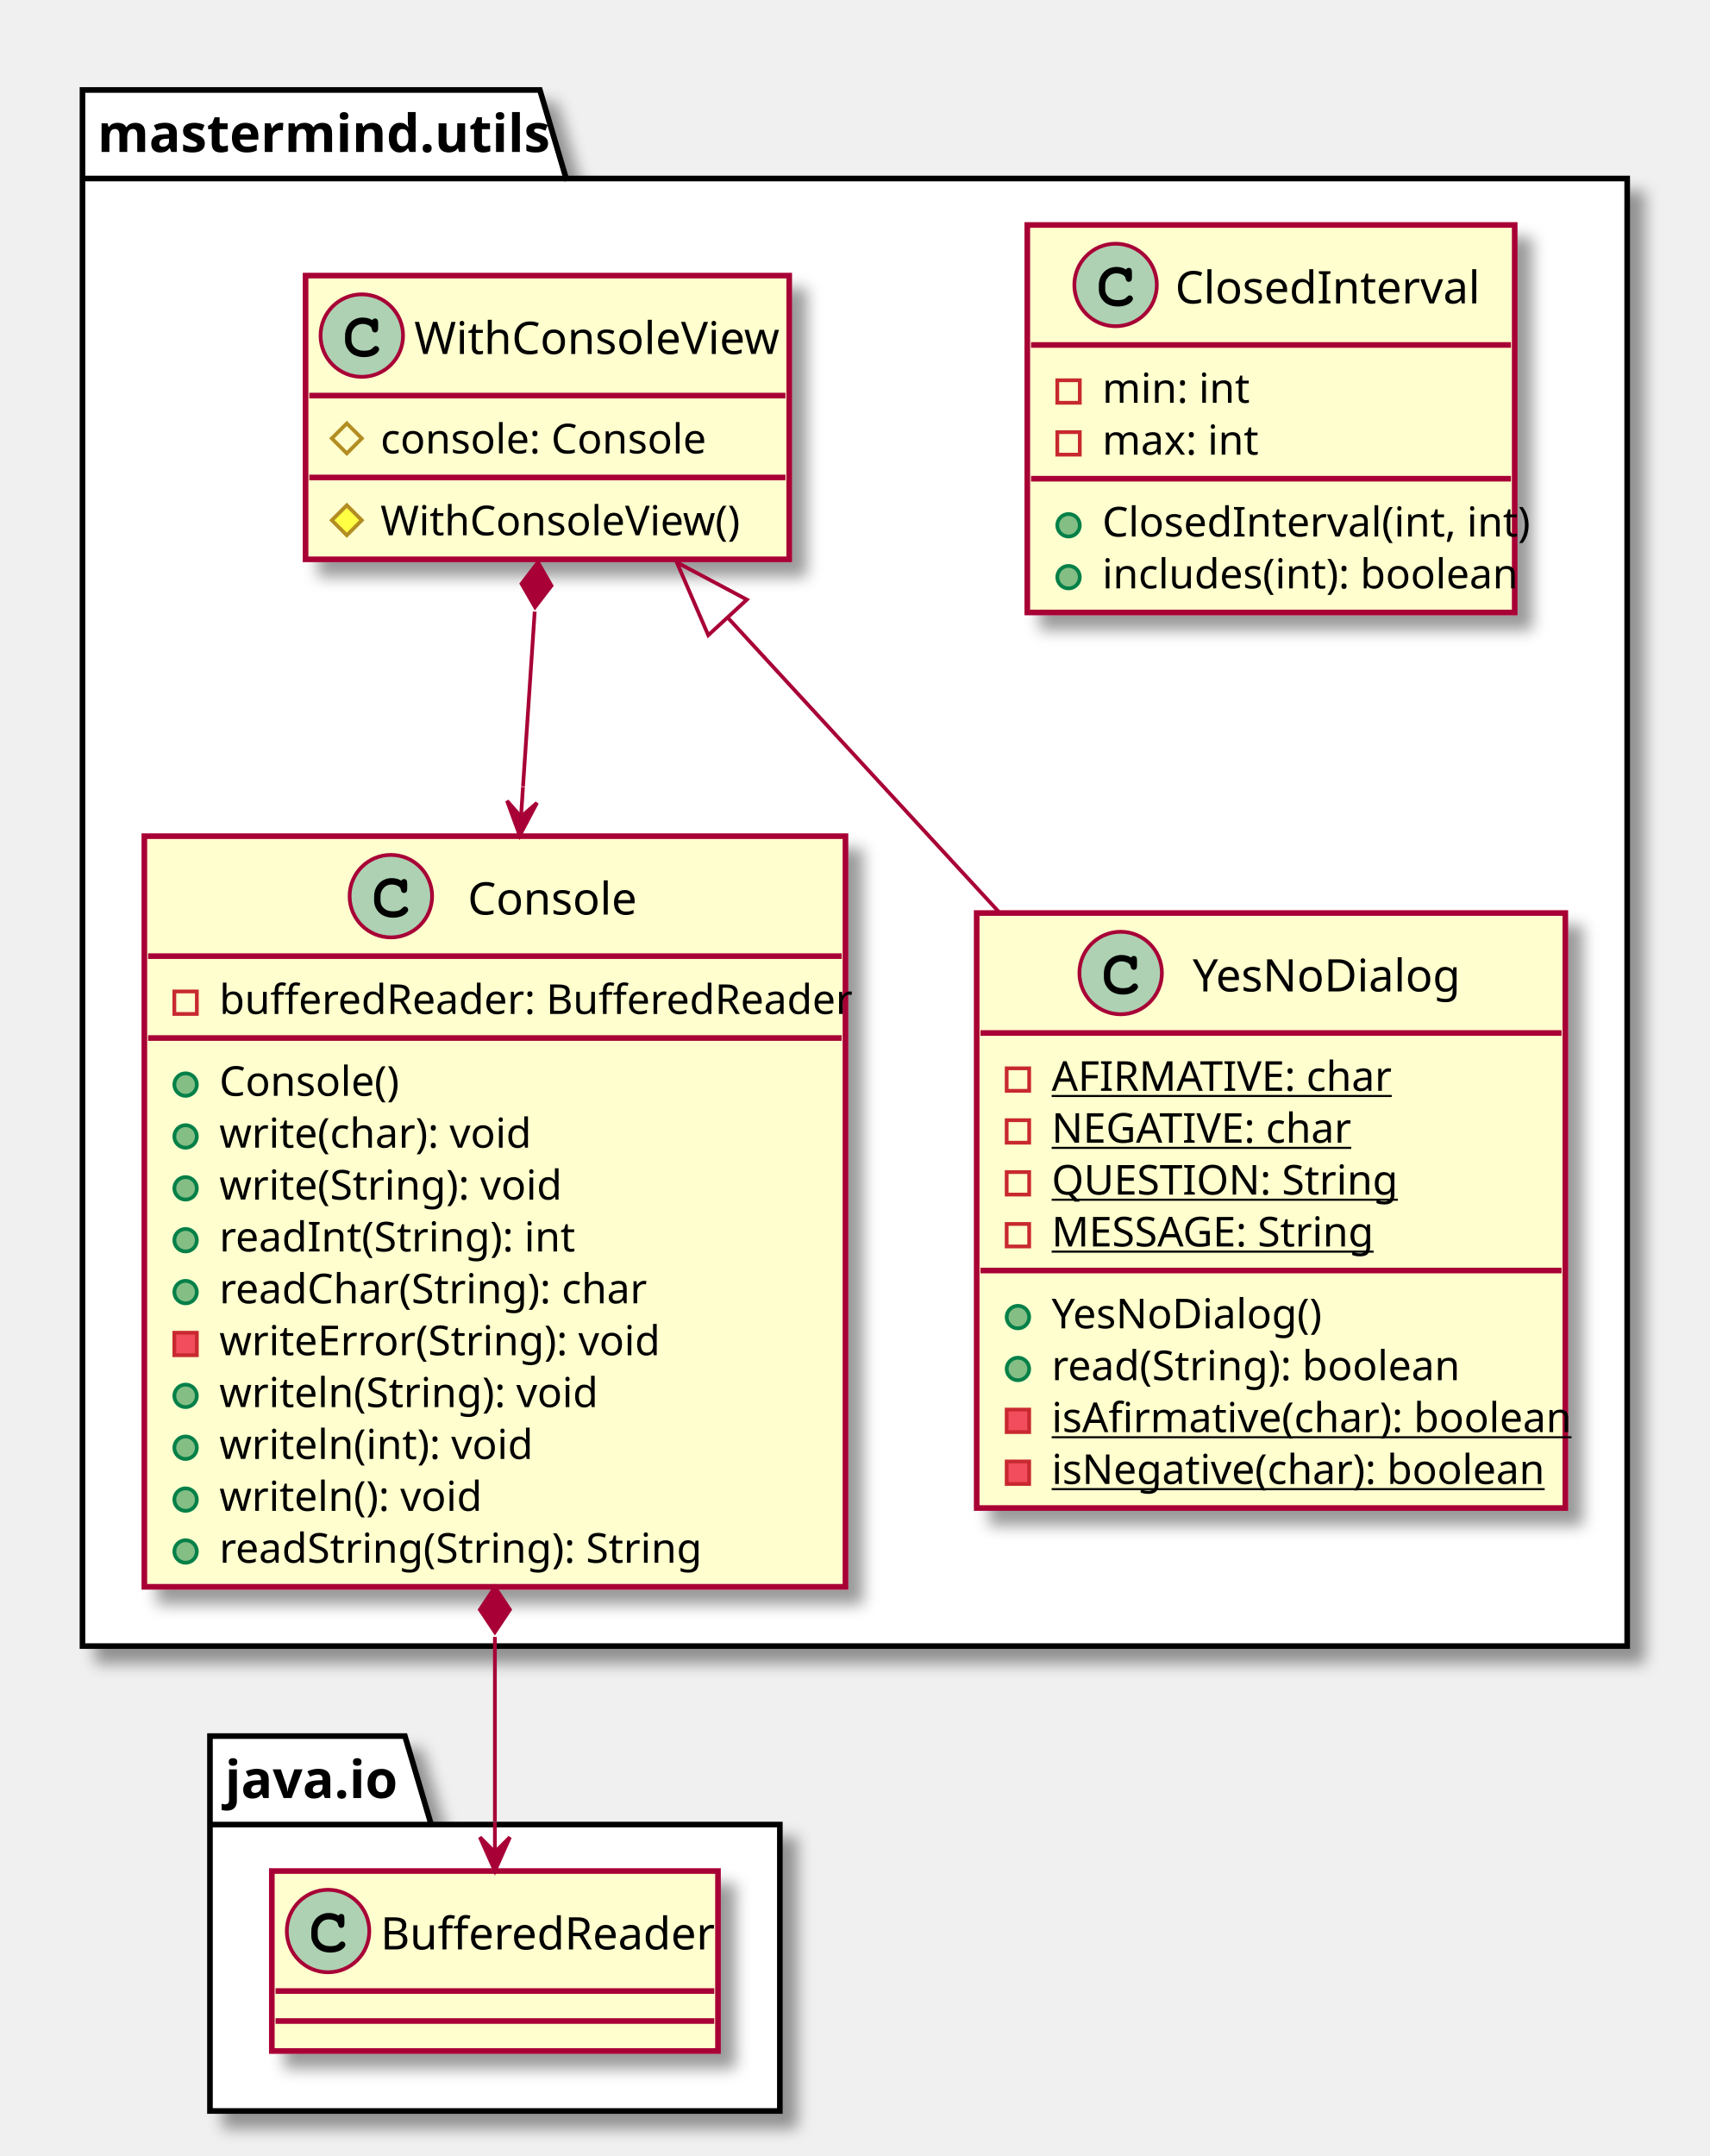
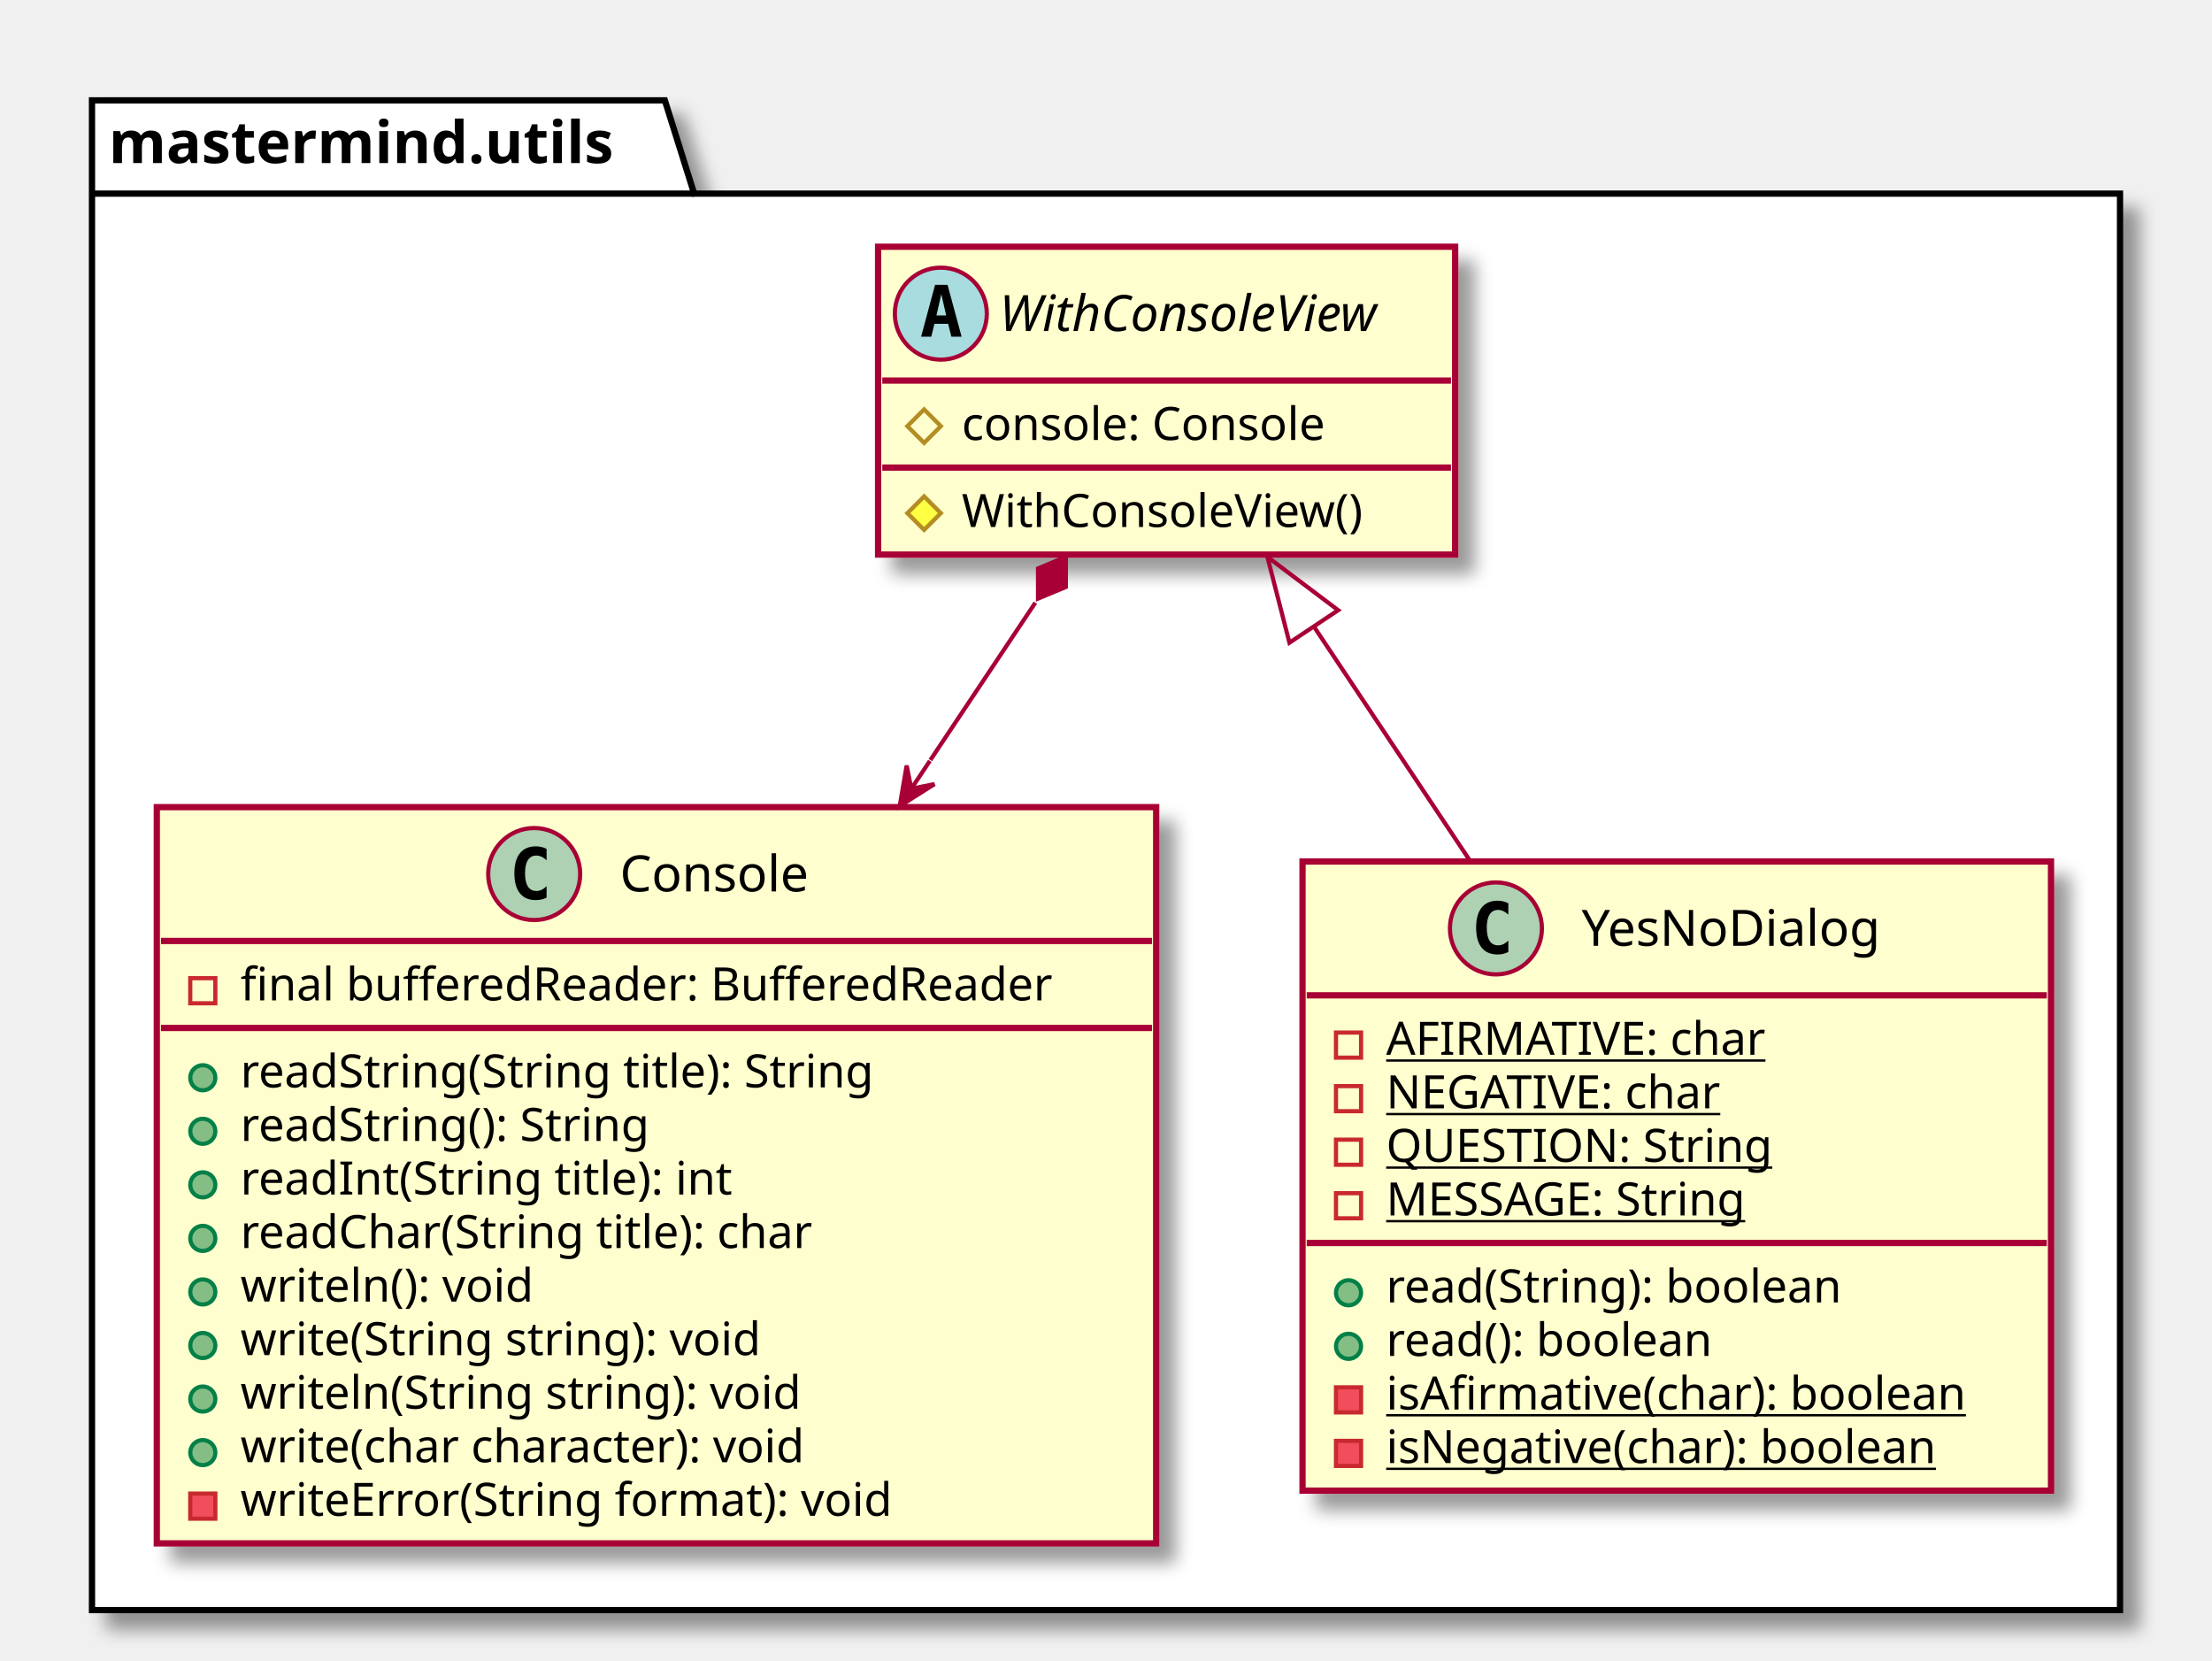
- <svg xmlns="http://www.w3.org/2000/svg" contentScriptType="application/ecmascript" contentStyleType="text/css" height="575px" preserveAspectRatio="none" style="width:456px;height:575px;" version="1.1" viewBox="0 0 456 575" width="456px" zoomAndPan="magnify">
+ <svg xmlns="http://www.w3.org/2000/svg" contentScriptType="application/ecmascript" contentStyleType="text/css" height="397px" preserveAspectRatio="none" style="width:529px;height:397px;" version="1.1" viewBox="0 0 529 397" width="529px" zoomAndPan="magnify">
  <defs>
-     <filter height="300%" id="fcth8xcfctnl7" width="300%" x="-1" y="-1">
+     <filter height="300%" id="fek89kr2j6k14" width="300%" x="-1" y="-1">
      <feGaussianBlur result="blurOut" stdDeviation="2.0" />
      <feColorMatrix in="blurOut" result="blurOut2" type="matrix" values="0 0 0 0 0 0 0 0 0 0 0 0 0 0 0 0 0 0 .4 0" />
      <feOffset dx="4.0" dy="4.0" in="blurOut2" result="blurOut3" />
      <feBlend in="SourceGraphic" in2="blurOut3" mode="normal" />
    </filter>
  </defs>
  <g>
-     <polygon fill="#FFFFFF" filter="url(#fcth8xcfctnl7)" points="22,24,144,24,151,47.609,434,47.609,434,439,22,439,22,24" style="stroke: #000000; stroke-width: 1.5;" />
-     <line style="stroke: #000000; stroke-width: 1.5;" x1="22" x2="151" y1="47.609" y2="47.609" />
-     <text fill="#000000" font-family="sans-serif" font-size="14" font-weight="bold" lengthAdjust="spacingAndGlyphs" textLength="116" x="26" y="40.533">mastermind.utils</text>
-     <polygon fill="#FFFFFF" filter="url(#fcth8xcfctnl7)" points="56,463,108,463,115,486.609,208,486.609,208,563,56,563,56,463" style="stroke: #000000; stroke-width: 1.5;" />
-     <line style="stroke: #000000; stroke-width: 1.5;" x1="56" x2="115" y1="486.609" y2="486.609" />
-     <text fill="#000000" font-family="sans-serif" font-size="14" font-weight="bold" lengthAdjust="spacingAndGlyphs" textLength="46" x="60" y="479.533">java.io</text>
-     <rect fill="#FEFECE" filter="url(#fcth8xcfctnl7)" height="103.344" id="mastermind.utils.ClosedInterval" style="stroke: #A80036; stroke-width: 1.5;" width="130" x="274" y="60" />
-     <ellipse cx="297.55" cy="76" fill="#ADD1B2" rx="11" ry="11" style="stroke: #A80036; stroke-width: 1.0;" />
-     <path d="M300.316,71.875 Q300.472,71.656 300.659,71.547 Q300.847,71.438 301.066,71.438 Q301.441,71.438 301.675,71.695 Q301.909,71.953 301.909,72.562 L301.909,74.016 Q301.909,74.625 301.675,74.891 Q301.441,75.156 301.066,75.156 Q300.722,75.156 300.519,74.953 Q300.316,74.766 300.206,74.25 Q300.159,73.891 299.972,73.703 Q299.644,73.328 299.034,73.109 Q298.425,72.891 297.8,72.891 Q297.034,72.891 296.402,73.219 Q295.769,73.547 295.277,74.297 Q294.784,75.047 294.784,76.078 L294.784,77.172 Q294.784,78.406 295.675,79.227 Q296.566,80.047 298.159,80.047 Q299.097,80.047 299.753,79.797 Q300.144,79.641 300.566,79.203 Q300.831,78.938 300.98,78.859 Q301.128,78.781 301.331,78.781 Q301.659,78.781 301.917,79.039 Q302.175,79.297 302.175,79.641 Q302.175,79.984 301.831,80.391 Q301.331,80.969 300.534,81.297 Q299.456,81.75 298.159,81.75 Q296.644,81.75 295.441,81.125 Q294.456,80.625 293.769,79.555 Q293.081,78.484 293.081,77.203 L293.081,76.047 Q293.081,74.719 293.698,73.57 Q294.316,72.422 295.409,71.805 Q296.503,71.188 297.738,71.188 Q298.472,71.188 299.12,71.352 Q299.769,71.516 300.316,71.875 Z " />
-     <text fill="#000000" font-family="sans-serif" font-size="12" lengthAdjust="spacingAndGlyphs" textLength="79" x="313.45" y="80.91">ClosedInterval</text>
-     <line style="stroke: #A80036; stroke-width: 1.5;" x1="275" x2="403" y1="92" y2="92" />
-     <rect fill="none" height="6" style="stroke: #C82930; stroke-width: 1.0;" width="6" x="282" y="101.418" />
-     <text fill="#000000" font-family="sans-serif" font-size="11" lengthAdjust="spacingAndGlyphs" textLength="33" x="294" y="107.419">min: int</text>
-     <rect fill="none" height="6" style="stroke: #C82930; stroke-width: 1.0;" width="6" x="282" y="115.254" />
-     <text fill="#000000" font-family="sans-serif" font-size="11" lengthAdjust="spacingAndGlyphs" textLength="37" x="294" y="121.255">max: int</text>
-     <line style="stroke: #A80036; stroke-width: 1.5;" x1="275" x2="403" y1="127.672" y2="127.672" />
-     <ellipse cx="285" cy="140.09" fill="#84BE84" rx="3" ry="3" style="stroke: #038048; stroke-width: 1.0;" />
-     <text fill="#000000" font-family="sans-serif" font-size="11" lengthAdjust="spacingAndGlyphs" textLength="104" x="294" y="143.091">ClosedInterval(int, int)</text>
-     <ellipse cx="285" cy="153.926" fill="#84BE84" rx="3" ry="3" style="stroke: #038048; stroke-width: 1.0;" />
-     <text fill="#000000" font-family="sans-serif" font-size="11" lengthAdjust="spacingAndGlyphs" textLength="103" x="294" y="156.927">includes(int): boolean</text>
-     <rect fill="#FEFECE" filter="url(#fcth8xcfctnl7)" height="200.195" id="mastermind.utils.Console" style="stroke: #A80036; stroke-width: 1.5;" width="187" x="38.5" y="223" />
-     <ellipse cx="104.25" cy="239" fill="#ADD1B2" rx="11" ry="11" style="stroke: #A80036; stroke-width: 1.0;" />
-     <path d="M107.016,234.875 Q107.172,234.656 107.359,234.547 Q107.547,234.438 107.766,234.438 Q108.141,234.438 108.375,234.695 Q108.609,234.953 108.609,235.562 L108.609,237.016 Q108.609,237.625 108.375,237.891 Q108.141,238.156 107.766,238.156 Q107.422,238.156 107.219,237.953 Q107.016,237.766 106.906,237.25 Q106.859,236.891 106.672,236.703 Q106.344,236.328 105.734,236.109 Q105.125,235.891 104.5,235.891 Q103.734,235.891 103.102,236.219 Q102.469,236.547 101.977,237.297 Q101.484,238.047 101.484,239.078 L101.484,240.172 Q101.484,241.406 102.375,242.227 Q103.266,243.047 104.859,243.047 Q105.797,243.047 106.453,242.797 Q106.844,242.641 107.266,242.203 Q107.531,241.938 107.68,241.859 Q107.828,241.781 108.031,241.781 Q108.359,241.781 108.617,242.039 Q108.875,242.297 108.875,242.641 Q108.875,242.984 108.531,243.391 Q108.031,243.969 107.234,244.297 Q106.156,244.75 104.859,244.75 Q103.344,244.75 102.141,244.125 Q101.156,243.625 100.469,242.555 Q99.781,241.484 99.781,240.203 L99.781,239.047 Q99.781,237.719 100.398,236.57 Q101.016,235.422 102.109,234.805 Q103.203,234.188 104.438,234.188 Q105.172,234.188 105.82,234.352 Q106.469,234.516 107.016,234.875 Z " />
-     <text fill="#000000" font-family="sans-serif" font-size="12" lengthAdjust="spacingAndGlyphs" textLength="47" x="124.75" y="243.91">Console</text>
-     <line style="stroke: #A80036; stroke-width: 1.5;" x1="39.5" x2="224.5" y1="255" y2="255" />
-     <rect fill="none" height="6" style="stroke: #C82930; stroke-width: 1.0;" width="6" x="46.5" y="264.418" />
-     <text fill="#000000" font-family="sans-serif" font-size="11" lengthAdjust="spacingAndGlyphs" textLength="161" x="58.5" y="270.419">bufferedReader: BufferedReader</text>
-     <line style="stroke: #A80036; stroke-width: 1.5;" x1="39.5" x2="224.5" y1="276.836" y2="276.836" />
-     <ellipse cx="49.5" cy="289.254" fill="#84BE84" rx="3" ry="3" style="stroke: #038048; stroke-width: 1.0;" />
-     <text fill="#000000" font-family="sans-serif" font-size="11" lengthAdjust="spacingAndGlyphs" textLength="47" x="58.5" y="292.255">Console()</text>
-     <ellipse cx="49.5" cy="303.09" fill="#84BE84" rx="3" ry="3" style="stroke: #038048; stroke-width: 1.0;" />
-     <text fill="#000000" font-family="sans-serif" font-size="11" lengthAdjust="spacingAndGlyphs" textLength="81" x="58.5" y="306.091">write(char): void</text>
-     <ellipse cx="49.5" cy="316.926" fill="#84BE84" rx="3" ry="3" style="stroke: #038048; stroke-width: 1.0;" />
-     <text fill="#000000" font-family="sans-serif" font-size="11" lengthAdjust="spacingAndGlyphs" textLength="87" x="58.5" y="319.927">write(String): void</text>
-     <ellipse cx="49.5" cy="330.762" fill="#84BE84" rx="3" ry="3" style="stroke: #038048; stroke-width: 1.0;" />
-     <text fill="#000000" font-family="sans-serif" font-size="11" lengthAdjust="spacingAndGlyphs" textLength="86" x="58.5" y="333.763">readInt(String): int</text>
-     <ellipse cx="49.5" cy="344.598" fill="#84BE84" rx="3" ry="3" style="stroke: #038048; stroke-width: 1.0;" />
-     <text fill="#000000" font-family="sans-serif" font-size="11" lengthAdjust="spacingAndGlyphs" textLength="109" x="58.5" y="347.599">readChar(String): char</text>
-     <rect fill="#F24D5C" height="6" style="stroke: #C82930; stroke-width: 1.0;" width="6" x="46.5" y="355.434" />
-     <text fill="#000000" font-family="sans-serif" font-size="11" lengthAdjust="spacingAndGlyphs" textLength="111" x="58.5" y="361.435">writeError(String): void</text>
-     <ellipse cx="49.5" cy="372.269" fill="#84BE84" rx="3" ry="3" style="stroke: #038048; stroke-width: 1.0;" />
-     <text fill="#000000" font-family="sans-serif" font-size="11" lengthAdjust="spacingAndGlyphs" textLength="95" x="58.5" y="375.271">writeln(String): void</text>
-     <ellipse cx="49.5" cy="386.106" fill="#84BE84" rx="3" ry="3" style="stroke: #038048; stroke-width: 1.0;" />
-     <text fill="#000000" font-family="sans-serif" font-size="11" lengthAdjust="spacingAndGlyphs" textLength="78" x="58.5" y="389.106">writeln(int): void</text>
-     <ellipse cx="49.5" cy="399.941" fill="#84BE84" rx="3" ry="3" style="stroke: #038048; stroke-width: 1.0;" />
-     <text fill="#000000" font-family="sans-serif" font-size="11" lengthAdjust="spacingAndGlyphs" textLength="67" x="58.5" y="402.942">writeln(): void</text>
-     <ellipse cx="49.5" cy="413.777" fill="#84BE84" rx="3" ry="3" style="stroke: #038048; stroke-width: 1.0;" />
-     <text fill="#000000" font-family="sans-serif" font-size="11" lengthAdjust="spacingAndGlyphs" textLength="120" x="58.5" y="416.778">readString(String): String</text>
-     <rect fill="#FEFECE" filter="url(#fcth8xcfctnl7)" height="75.672" id="mastermind.utils.WithConsoleView" style="stroke: #A80036; stroke-width: 1.5;" width="129" x="81.5" y="73.5" />
-     <ellipse cx="96.5" cy="89.5" fill="#ADD1B2" rx="11" ry="11" style="stroke: #A80036; stroke-width: 1.0;" />
-     <path d="M99.266,85.375 Q99.422,85.156 99.609,85.047 Q99.797,84.938 100.016,84.938 Q100.391,84.938 100.625,85.195 Q100.859,85.453 100.859,86.062 L100.859,87.516 Q100.859,88.125 100.625,88.391 Q100.391,88.656 100.016,88.656 Q99.672,88.656 99.469,88.453 Q99.266,88.266 99.156,87.75 Q99.109,87.391 98.922,87.203 Q98.594,86.828 97.984,86.609 Q97.375,86.391 96.75,86.391 Q95.984,86.391 95.352,86.719 Q94.719,87.047 94.227,87.797 Q93.734,88.547 93.734,89.578 L93.734,90.672 Q93.734,91.906 94.625,92.727 Q95.516,93.547 97.109,93.547 Q98.047,93.547 98.703,93.297 Q99.094,93.141 99.516,92.703 Q99.781,92.438 99.93,92.359 Q100.078,92.281 100.281,92.281 Q100.609,92.281 100.867,92.539 Q101.125,92.797 101.125,93.141 Q101.125,93.484 100.781,93.891 Q100.281,94.469 99.484,94.797 Q98.406,95.25 97.109,95.25 Q95.594,95.25 94.391,94.625 Q93.406,94.125 92.719,93.055 Q92.031,91.984 92.031,90.703 L92.031,89.547 Q92.031,88.219 92.648,87.07 Q93.266,85.922 94.359,85.305 Q95.453,84.688 96.688,84.688 Q97.422,84.688 98.07,84.852 Q98.719,85.016 99.266,85.375 Z " />
-     <text fill="#000000" font-family="sans-serif" font-size="12" lengthAdjust="spacingAndGlyphs" textLength="97" x="110.5" y="94.41">WithConsoleView</text>
-     <line style="stroke: #A80036; stroke-width: 1.5;" x1="82.5" x2="209.5" y1="105.5" y2="105.5" />
-     <polygon fill="none" points="92.5,112.918,96.5,116.918,92.5,120.918,88.5,116.918" style="stroke: #B38D22; stroke-width: 1.0;" />
-     <text fill="#000000" font-family="sans-serif" font-size="11" lengthAdjust="spacingAndGlyphs" textLength="83" x="101.5" y="120.919">console: Console</text>
-     <line style="stroke: #A80036; stroke-width: 1.5;" x1="82.5" x2="209.5" y1="127.336" y2="127.336" />
-     <polygon fill="#FFFF44" points="92.5,134.754,96.5,138.754,92.5,142.754,88.5,138.754" style="stroke: #B38D22; stroke-width: 1.0;" />
-     <text fill="#000000" font-family="sans-serif" font-size="11" lengthAdjust="spacingAndGlyphs" textLength="94" x="101.5" y="142.755">WithConsoleView()</text>
-     <rect fill="#FEFECE" filter="url(#fcth8xcfctnl7)" height="158.688" id="mastermind.utils.YesNoDialog" style="stroke: #A80036; stroke-width: 1.5;" width="157" x="260.5" y="243.5" />
-     <ellipse cx="298.9" cy="259.5" fill="#ADD1B2" rx="11" ry="11" style="stroke: #A80036; stroke-width: 1.0;" />
-     <path d="M301.666,255.375 Q301.822,255.156 302.009,255.047 Q302.197,254.938 302.416,254.938 Q302.791,254.938 303.025,255.195 Q303.259,255.453 303.259,256.062 L303.259,257.516 Q303.259,258.125 303.025,258.391 Q302.791,258.656 302.416,258.656 Q302.072,258.656 301.869,258.453 Q301.666,258.266 301.556,257.75 Q301.509,257.391 301.322,257.203 Q300.994,256.828 300.384,256.609 Q299.775,256.391 299.15,256.391 Q298.384,256.391 297.752,256.719 Q297.119,257.047 296.627,257.797 Q296.134,258.547 296.134,259.578 L296.134,260.672 Q296.134,261.906 297.025,262.727 Q297.916,263.547 299.509,263.547 Q300.447,263.547 301.103,263.297 Q301.494,263.141 301.916,262.703 Q302.181,262.438 302.33,262.359 Q302.478,262.281 302.681,262.281 Q303.009,262.281 303.267,262.539 Q303.525,262.797 303.525,263.141 Q303.525,263.484 303.181,263.891 Q302.681,264.469 301.884,264.797 Q300.806,265.25 299.509,265.25 Q297.994,265.25 296.791,264.625 Q295.806,264.125 295.119,263.055 Q294.431,261.984 294.431,260.703 L294.431,259.547 Q294.431,258.219 295.048,257.07 Q295.666,255.922 296.759,255.305 Q297.853,254.688 299.087,254.688 Q299.822,254.688 300.47,254.852 Q301.119,255.016 301.666,255.375 Z " />
-     <text fill="#000000" font-family="sans-serif" font-size="12" lengthAdjust="spacingAndGlyphs" textLength="73" x="318.1" y="264.41">YesNoDialog</text>
-     <line style="stroke: #A80036; stroke-width: 1.5;" x1="261.5" x2="416.5" y1="275.5" y2="275.5" />
-     <rect fill="none" height="6" style="stroke: #C82930; stroke-width: 1.0;" width="6" x="268.5" y="284.918" />
-     <text fill="#000000" font-family="sans-serif" font-size="11" lengthAdjust="spacingAndGlyphs" text-decoration="underline" textLength="89" x="280.5" y="290.919">AFIRMATIVE: char</text>
-     <rect fill="none" height="6" style="stroke: #C82930; stroke-width: 1.0;" width="6" x="268.5" y="298.754" />
-     <text fill="#000000" font-family="sans-serif" font-size="11" lengthAdjust="spacingAndGlyphs" text-decoration="underline" textLength="79" x="280.5" y="304.755">NEGATIVE: char</text>
-     <rect fill="none" height="6" style="stroke: #C82930; stroke-width: 1.0;" width="6" x="268.5" y="312.59" />
-     <text fill="#000000" font-family="sans-serif" font-size="11" lengthAdjust="spacingAndGlyphs" text-decoration="underline" textLength="85" x="280.5" y="318.591">QUESTION: String</text>
-     <rect fill="none" height="6" style="stroke: #C82930; stroke-width: 1.0;" width="6" x="268.5" y="326.426" />
-     <text fill="#000000" font-family="sans-serif" font-size="11" lengthAdjust="spacingAndGlyphs" text-decoration="underline" textLength="84" x="280.5" y="332.427">MESSAGE: String</text>
-     <line style="stroke: #A80036; stroke-width: 1.5;" x1="261.5" x2="416.5" y1="338.844" y2="338.844" />
-     <ellipse cx="271.5" cy="351.262" fill="#84BE84" rx="3" ry="3" style="stroke: #038048; stroke-width: 1.0;" />
-     <text fill="#000000" font-family="sans-serif" font-size="11" lengthAdjust="spacingAndGlyphs" textLength="70" x="280.5" y="354.263">YesNoDialog()</text>
-     <ellipse cx="271.5" cy="365.098" fill="#84BE84" rx="3" ry="3" style="stroke: #038048; stroke-width: 1.0;" />
-     <text fill="#000000" font-family="sans-serif" font-size="11" lengthAdjust="spacingAndGlyphs" textLength="102" x="280.5" y="368.099">read(String): boolean</text>
-     <rect fill="#F24D5C" height="6" style="stroke: #C82930; stroke-width: 1.0;" width="6" x="268.5" y="375.934" />
-     <text fill="#000000" font-family="sans-serif" font-size="11" lengthAdjust="spacingAndGlyphs" text-decoration="underline" textLength="131" x="280.5" y="381.935">isAfirmative(char): boolean</text>
-     <rect fill="#F24D5C" height="6" style="stroke: #C82930; stroke-width: 1.0;" width="6" x="268.5" y="389.769" />
-     <text fill="#000000" font-family="sans-serif" font-size="11" lengthAdjust="spacingAndGlyphs" text-decoration="underline" textLength="124" x="280.5" y="395.771">isNegative(char): boolean</text>
-     <rect fill="#FEFECE" filter="url(#fcth8xcfctnl7)" height="48" id="java.io.BufferedReader" style="stroke: #A80036; stroke-width: 1.5;" width="119" x="72.5" y="499" />
-     <ellipse cx="87.5" cy="515" fill="#ADD1B2" rx="11" ry="11" style="stroke: #A80036; stroke-width: 1.0;" />
-     <path d="M90.266,510.875 Q90.422,510.656 90.609,510.547 Q90.797,510.438 91.016,510.438 Q91.391,510.438 91.625,510.695 Q91.859,510.953 91.859,511.562 L91.859,513.016 Q91.859,513.625 91.625,513.891 Q91.391,514.156 91.016,514.156 Q90.672,514.156 90.469,513.953 Q90.266,513.766 90.156,513.25 Q90.109,512.891 89.922,512.703 Q89.594,512.328 88.984,512.109 Q88.375,511.891 87.75,511.891 Q86.984,511.891 86.352,512.219 Q85.719,512.547 85.227,513.297 Q84.734,514.047 84.734,515.078 L84.734,516.172 Q84.734,517.406 85.625,518.227 Q86.516,519.047 88.109,519.047 Q89.047,519.047 89.703,518.797 Q90.094,518.641 90.516,518.203 Q90.781,517.938 90.93,517.859 Q91.078,517.781 91.281,517.781 Q91.609,517.781 91.867,518.039 Q92.125,518.297 92.125,518.641 Q92.125,518.984 91.781,519.391 Q91.281,519.969 90.484,520.297 Q89.406,520.75 88.109,520.75 Q86.594,520.75 85.391,520.125 Q84.406,519.625 83.719,518.555 Q83.031,517.484 83.031,516.203 L83.031,515.047 Q83.031,513.719 83.648,512.57 Q84.266,511.422 85.359,510.805 Q86.453,510.188 87.688,510.188 Q88.422,510.188 89.07,510.352 Q89.719,510.516 90.266,510.875 Z " />
-     <text fill="#000000" font-family="sans-serif" font-size="12" lengthAdjust="spacingAndGlyphs" textLength="87" x="101.5" y="519.91">BufferedReader</text>
-     <line style="stroke: #A80036; stroke-width: 1.5;" x1="73.5" x2="190.5" y1="531" y2="531" />
-     <line style="stroke: #A80036; stroke-width: 1.5;" x1="73.5" x2="190.5" y1="539" y2="539" />
-     <path d="M132,436.55 C132,454.351 132,471.557 132,485.806 " fill="none" id="mastermind.utils.Console-java.io.BufferedReader" style="stroke: #A80036; stroke-width: 1.0;" />
-     <polygon fill="#A80036" points="132,498.982,136,489.982,132,493.982,128,489.982,132,498.982" style="stroke: #A80036; stroke-width: 1.0;" />
-     <line style="stroke: #A80036; stroke-width: 1.0;" x1="132" x2="132" y1="493.982" y2="485.982" />
-     <polygon fill="#A80036" points="132,423.29,128,429.29,132,435.29,136,429.29,132,423.29" style="stroke: #A80036; stroke-width: 1.0;" />
-     <path d="M142.618,163.117 C141.667,177.347 140.593,193.416 139.503,209.729 " fill="none" id="mastermind.utils.WithConsoleView-mastermind.utils.Console" style="stroke: #A80036; stroke-width: 1.0;" />
-     <polygon fill="#A80036" points="138.627,222.834,143.218,214.121,138.96,217.845,135.236,213.587,138.627,222.834" style="stroke: #A80036; stroke-width: 1.0;" />
-     <line style="stroke: #A80036; stroke-width: 1.0;" x1="138.96" x2="139.494" y1="217.845" y2="209.863" />
-     <polygon fill="#A80036" points="143.497,149.954,139.106,155.674,142.697,161.927,147.088,156.207,143.497,149.954" style="stroke: #A80036; stroke-width: 1.0;" />
-     <path d="M194.143,164.759 C215.978,188.46 242.267,216.997 266.422,243.217 " fill="none" id="mastermind.utils.WithConsoleView-mastermind.utils.YesNoDialog" style="stroke: #A80036; stroke-width: 1.0;" />
-     <polygon fill="none" points="188.907,169.407,180.505,149.954,199.204,159.921,188.907,169.407" style="stroke: #A80036; stroke-width: 1.0;" />
+     <polygon fill="#FFFFFF" filter="url(#fek89kr2j6k14)" points="22,24,159,24,166,46.297,507,46.297,507,385,22,385,22,24" style="stroke: #000000; stroke-width: 1.5;" />
+     <line style="stroke: #000000; stroke-width: 1.5;" x1="22" x2="166" y1="46.297" y2="46.297" />
+     <text fill="#000000" font-family="sans-serif" font-size="14" font-weight="bold" lengthAdjust="spacingAndGlyphs" textLength="131" x="26" y="38.995">mastermind.utils</text>
+     <rect fill="#FEFECE" filter="url(#fek89kr2j6k14)" height="176.047" id="mastermind.utils.Console" style="stroke: #A80036; stroke-width: 1.5;" width="239" x="37.5" y="193" />
+     <ellipse cx="127.75" cy="209" fill="#ADD1B2" rx="11" ry="11" style="stroke: #A80036; stroke-width: 1.0;" />
+     <path d="M130.719,214.641 Q130.141,214.938 129.5,215.078 Q128.859,215.234 128.156,215.234 Q125.656,215.234 124.328,213.594 Q123.016,211.938 123.016,208.812 Q123.016,205.688 124.328,204.031 Q125.656,202.375 128.156,202.375 Q128.859,202.375 129.5,202.531 Q130.156,202.688 130.719,202.984 L130.719,205.703 Q130.094,205.125 129.5,204.859 Q128.906,204.578 128.281,204.578 Q126.938,204.578 126.25,205.656 Q125.562,206.719 125.562,208.812 Q125.562,210.906 126.25,211.984 Q126.938,213.047 128.281,213.047 Q128.906,213.047 129.5,212.781 Q130.094,212.5 130.719,211.922 L130.719,214.641 Z " />
+     <text fill="#000000" font-family="sans-serif" font-size="12" lengthAdjust="spacingAndGlyphs" textLength="50" x="148.25" y="213.154">Console</text>
+     <line style="stroke: #A80036; stroke-width: 1.5;" x1="38.5" x2="275.5" y1="225" y2="225" />
+     <rect fill="none" height="6" style="stroke: #C82930; stroke-width: 1.0;" width="6" x="45.5" y="233.902" />
+     <text fill="#000000" font-family="sans-serif" font-size="11" lengthAdjust="spacingAndGlyphs" textLength="213" x="57.5" y="239.21">final bufferedReader: BufferedReader</text>
+     <line style="stroke: #A80036; stroke-width: 1.5;" x1="38.5" x2="275.5" y1="245.805" y2="245.805" />
+     <ellipse cx="48.5" cy="257.707" fill="#84BE84" rx="3" ry="3" style="stroke: #038048; stroke-width: 1.0;" />
+     <text fill="#000000" font-family="sans-serif" font-size="11" lengthAdjust="spacingAndGlyphs" textLength="169" x="57.5" y="260.015">readString(String title): String</text>
+     <ellipse cx="48.5" cy="270.512" fill="#84BE84" rx="3" ry="3" style="stroke: #038048; stroke-width: 1.0;" />
+     <text fill="#000000" font-family="sans-serif" font-size="11" lengthAdjust="spacingAndGlyphs" textLength="110" x="57.5" y="272.82">readString(): String</text>
+     <ellipse cx="48.5" cy="283.316" fill="#84BE84" rx="3" ry="3" style="stroke: #038048; stroke-width: 1.0;" />
+     <text fill="#000000" font-family="sans-serif" font-size="11" lengthAdjust="spacingAndGlyphs" textLength="129" x="57.5" y="285.625">readInt(String title): int</text>
+     <ellipse cx="48.5" cy="296.121" fill="#84BE84" rx="3" ry="3" style="stroke: #038048; stroke-width: 1.0;" />
+     <text fill="#000000" font-family="sans-serif" font-size="11" lengthAdjust="spacingAndGlyphs" textLength="153" x="57.5" y="298.429">readChar(String title): char</text>
+     <ellipse cx="48.5" cy="308.926" fill="#84BE84" rx="3" ry="3" style="stroke: #038048; stroke-width: 1.0;" />
+     <text fill="#000000" font-family="sans-serif" font-size="11" lengthAdjust="spacingAndGlyphs" textLength="77" x="57.5" y="311.234">writeln(): void</text>
+     <ellipse cx="48.5" cy="321.731" fill="#84BE84" rx="3" ry="3" style="stroke: #038048; stroke-width: 1.0;" />
+     <text fill="#000000" font-family="sans-serif" font-size="11" lengthAdjust="spacingAndGlyphs" textLength="138" x="57.5" y="324.039">write(String string): void</text>
+     <ellipse cx="48.5" cy="334.535" fill="#84BE84" rx="3" ry="3" style="stroke: #038048; stroke-width: 1.0;" />
+     <text fill="#000000" font-family="sans-serif" font-size="11" lengthAdjust="spacingAndGlyphs" textLength="148" x="57.5" y="336.843">writeln(String string): void</text>
+     <ellipse cx="48.5" cy="347.34" fill="#84BE84" rx="3" ry="3" style="stroke: #038048; stroke-width: 1.0;" />
+     <text fill="#000000" font-family="sans-serif" font-size="11" lengthAdjust="spacingAndGlyphs" textLength="150" x="57.5" y="349.648">write(char character): void</text>
+     <rect fill="#F24D5C" height="6" style="stroke: #C82930; stroke-width: 1.0;" width="6" x="45.5" y="357.144" />
+     <text fill="#000000" font-family="sans-serif" font-size="11" lengthAdjust="spacingAndGlyphs" textLength="172" x="57.5" y="362.453">writeError(String format): void</text>
+     <rect fill="#FEFECE" filter="url(#fek89kr2j6k14)" height="73.609" id="mastermind.utils.WithConsoleView" style="stroke: #A80036; stroke-width: 1.5;" width="138" x="210" y="59" />
+     <ellipse cx="225" cy="75" fill="#A9DCDF" rx="11" ry="11" style="stroke: #A80036; stroke-width: 1.0;" />
+     <path d="M225.109,70.344 L223.953,75.422 L226.281,75.422 L225.109,70.344 Z M223.625,68.109 L226.609,68.109 L229.969,80.5 L227.516,80.5 L226.75,77.438 L223.469,77.438 L222.719,80.5 L220.281,80.5 L223.625,68.109 Z " />
+     <text fill="#000000" font-family="sans-serif" font-size="12" font-style="italic" lengthAdjust="spacingAndGlyphs" textLength="106" x="239" y="79.154">WithConsoleView</text>
+     <line style="stroke: #A80036; stroke-width: 1.5;" x1="211" x2="347" y1="91" y2="91" />
+     <polygon fill="none" points="221,97.902,225,101.902,221,105.902,217,101.902" style="stroke: #B38D22; stroke-width: 1.0;" />
+     <text fill="#000000" font-family="sans-serif" font-size="11" lengthAdjust="spacingAndGlyphs" textLength="98" x="230" y="105.21">console: Console</text>
+     <line style="stroke: #A80036; stroke-width: 1.5;" x1="211" x2="347" y1="111.805" y2="111.805" />
+     <polygon fill="#FFFF44" points="221,118.707,225,122.707,221,126.707,217,122.707" style="stroke: #B38D22; stroke-width: 1.0;" />
+     <text fill="#000000" font-family="sans-serif" font-size="11" lengthAdjust="spacingAndGlyphs" textLength="103" x="230" y="126.015">WithConsoleView()</text>
+     <rect fill="#FEFECE" filter="url(#fek89kr2j6k14)" height="150.438" id="mastermind.utils.YesNoDialog" style="stroke: #A80036; stroke-width: 1.5;" width="179" x="311.5" y="206" />
+     <ellipse cx="357.75" cy="222" fill="#ADD1B2" rx="11" ry="11" style="stroke: #A80036; stroke-width: 1.0;" />
+     <path d="M360.719,227.641 Q360.141,227.938 359.5,228.078 Q358.859,228.234 358.156,228.234 Q355.656,228.234 354.328,226.594 Q353.016,224.938 353.016,221.812 Q353.016,218.688 354.328,217.031 Q355.656,215.375 358.156,215.375 Q358.859,215.375 359.5,215.531 Q360.156,215.688 360.719,215.984 L360.719,218.703 Q360.094,218.125 359.5,217.859 Q358.906,217.578 358.281,217.578 Q356.938,217.578 356.25,218.656 Q355.562,219.719 355.562,221.812 Q355.562,223.906 356.25,224.984 Q356.938,226.047 358.281,226.047 Q358.906,226.047 359.5,225.781 Q360.094,225.5 360.719,224.922 L360.719,227.641 Z " />
+     <text fill="#000000" font-family="sans-serif" font-size="12" lengthAdjust="spacingAndGlyphs" textLength="78" x="378.25" y="226.154">YesNoDialog</text>
+     <line style="stroke: #A80036; stroke-width: 1.5;" x1="312.5" x2="489.5" y1="238" y2="238" />
+     <rect fill="none" height="6" style="stroke: #C82930; stroke-width: 1.0;" width="6" x="319.5" y="246.902" />
+     <text fill="#000000" font-family="sans-serif" font-size="11" lengthAdjust="spacingAndGlyphs" text-decoration="underline" textLength="96" x="331.5" y="252.21">AFIRMATIVE: char</text>
+     <rect fill="none" height="6" style="stroke: #C82930; stroke-width: 1.0;" width="6" x="319.5" y="259.707" />
+     <text fill="#000000" font-family="sans-serif" font-size="11" lengthAdjust="spacingAndGlyphs" text-decoration="underline" textLength="88" x="331.5" y="265.015">NEGATIVE: char</text>
+     <rect fill="none" height="6" style="stroke: #C82930; stroke-width: 1.0;" width="6" x="319.5" y="272.512" />
+     <text fill="#000000" font-family="sans-serif" font-size="11" lengthAdjust="spacingAndGlyphs" text-decoration="underline" textLength="101" x="331.5" y="277.82">QUESTION: String</text>
+     <rect fill="none" height="6" style="stroke: #C82930; stroke-width: 1.0;" width="6" x="319.5" y="285.316" />
+     <text fill="#000000" font-family="sans-serif" font-size="11" lengthAdjust="spacingAndGlyphs" text-decoration="underline" textLength="97" x="331.5" y="290.625">MESSAGE: String</text>
+     <line style="stroke: #A80036; stroke-width: 1.5;" x1="312.5" x2="489.5" y1="297.219" y2="297.219" />
+     <ellipse cx="322.5" cy="309.121" fill="#84BE84" rx="3" ry="3" style="stroke: #038048; stroke-width: 1.0;" />
+     <text fill="#000000" font-family="sans-serif" font-size="11" lengthAdjust="spacingAndGlyphs" textLength="121" x="331.5" y="311.429">read(String): boolean</text>
+     <ellipse cx="322.5" cy="321.926" fill="#84BE84" rx="3" ry="3" style="stroke: #038048; stroke-width: 1.0;" />
+     <text fill="#000000" font-family="sans-serif" font-size="11" lengthAdjust="spacingAndGlyphs" textLength="87" x="331.5" y="324.234">read(): boolean</text>
+     <rect fill="#F24D5C" height="6" style="stroke: #C82930; stroke-width: 1.0;" width="6" x="319.5" y="331.731" />
+     <text fill="#000000" font-family="sans-serif" font-size="11" lengthAdjust="spacingAndGlyphs" text-decoration="underline" textLength="153" x="331.5" y="337.039">isAfirmative(char): boolean</text>
+     <rect fill="#F24D5C" height="6" style="stroke: #C82930; stroke-width: 1.0;" width="6" x="319.5" y="344.535" />
+     <text fill="#000000" font-family="sans-serif" font-size="11" lengthAdjust="spacingAndGlyphs" text-decoration="underline" textLength="145" x="331.5" y="349.843">isNegative(char): boolean</text>
+     <path d="M247.6,144.11 C239.83,155.75 231.23,168.65 222.5,181.74 " fill="none" id="mastermind.utils.WithConsoleView-mastermind.utils.Console" style="stroke: #A80036; stroke-width: 1.0;" />
+     <polygon fill="#A80036" points="215.16,192.76,223.482,187.493,217.935,188.601,216.827,183.053,215.16,192.76" style="stroke: #A80036; stroke-width: 1.0;" />
+     <line style="stroke: #A80036; stroke-width: 1.0;" x1="217.935" x2="222.375" y1="188.601" y2="181.945" />
+     <polygon fill="#A80036" points="254.9,133.15,248.243,135.922,248.241,143.133,254.898,140.361,254.9,133.15" style="stroke: #A80036; stroke-width: 1.0;" />
+     <path d="M314.33,149.99 C325.92,167.38 339.02,187.03 351.47,205.7 " fill="none" id="mastermind.utils.WithConsoleView-mastermind.utils.YesNoDialog" style="stroke: #A80036; stroke-width: 1.0;" />
+     <polygon fill="none" points="308.37,153.68,303.1,133.15,320.02,145.91,308.37,153.68" style="stroke: #A80036; stroke-width: 1.0;" />
  </g>
</svg>
